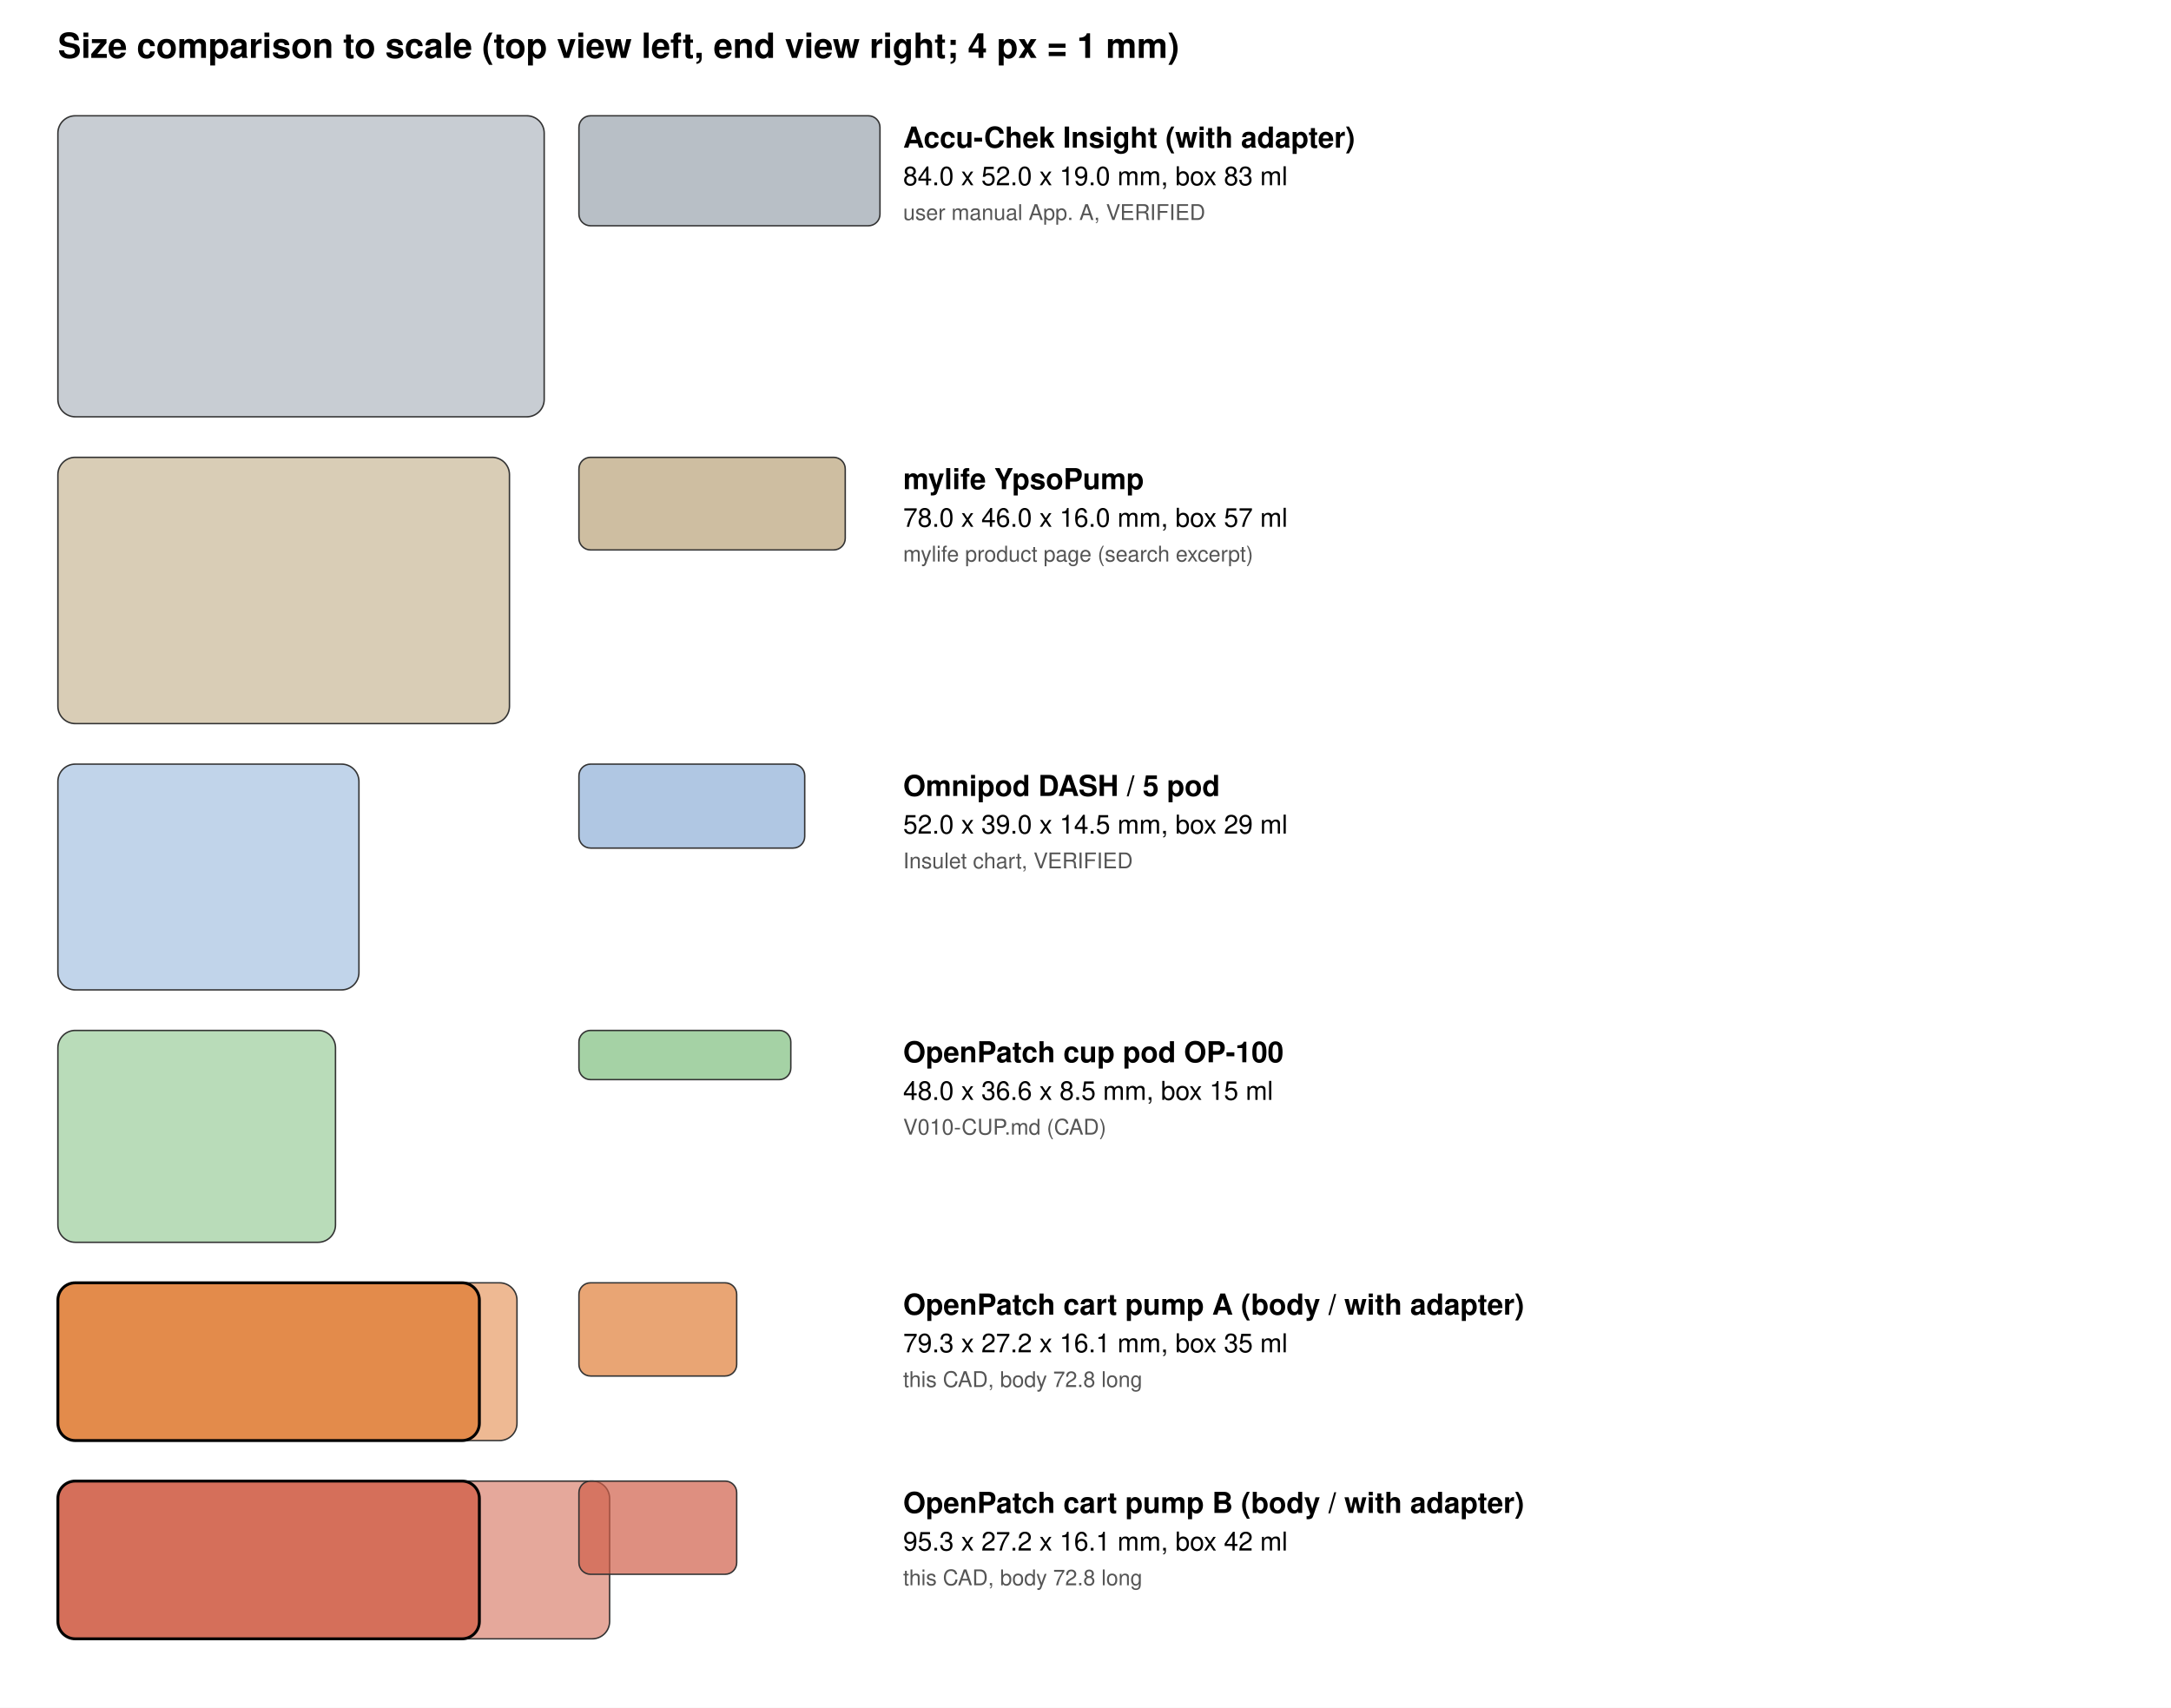
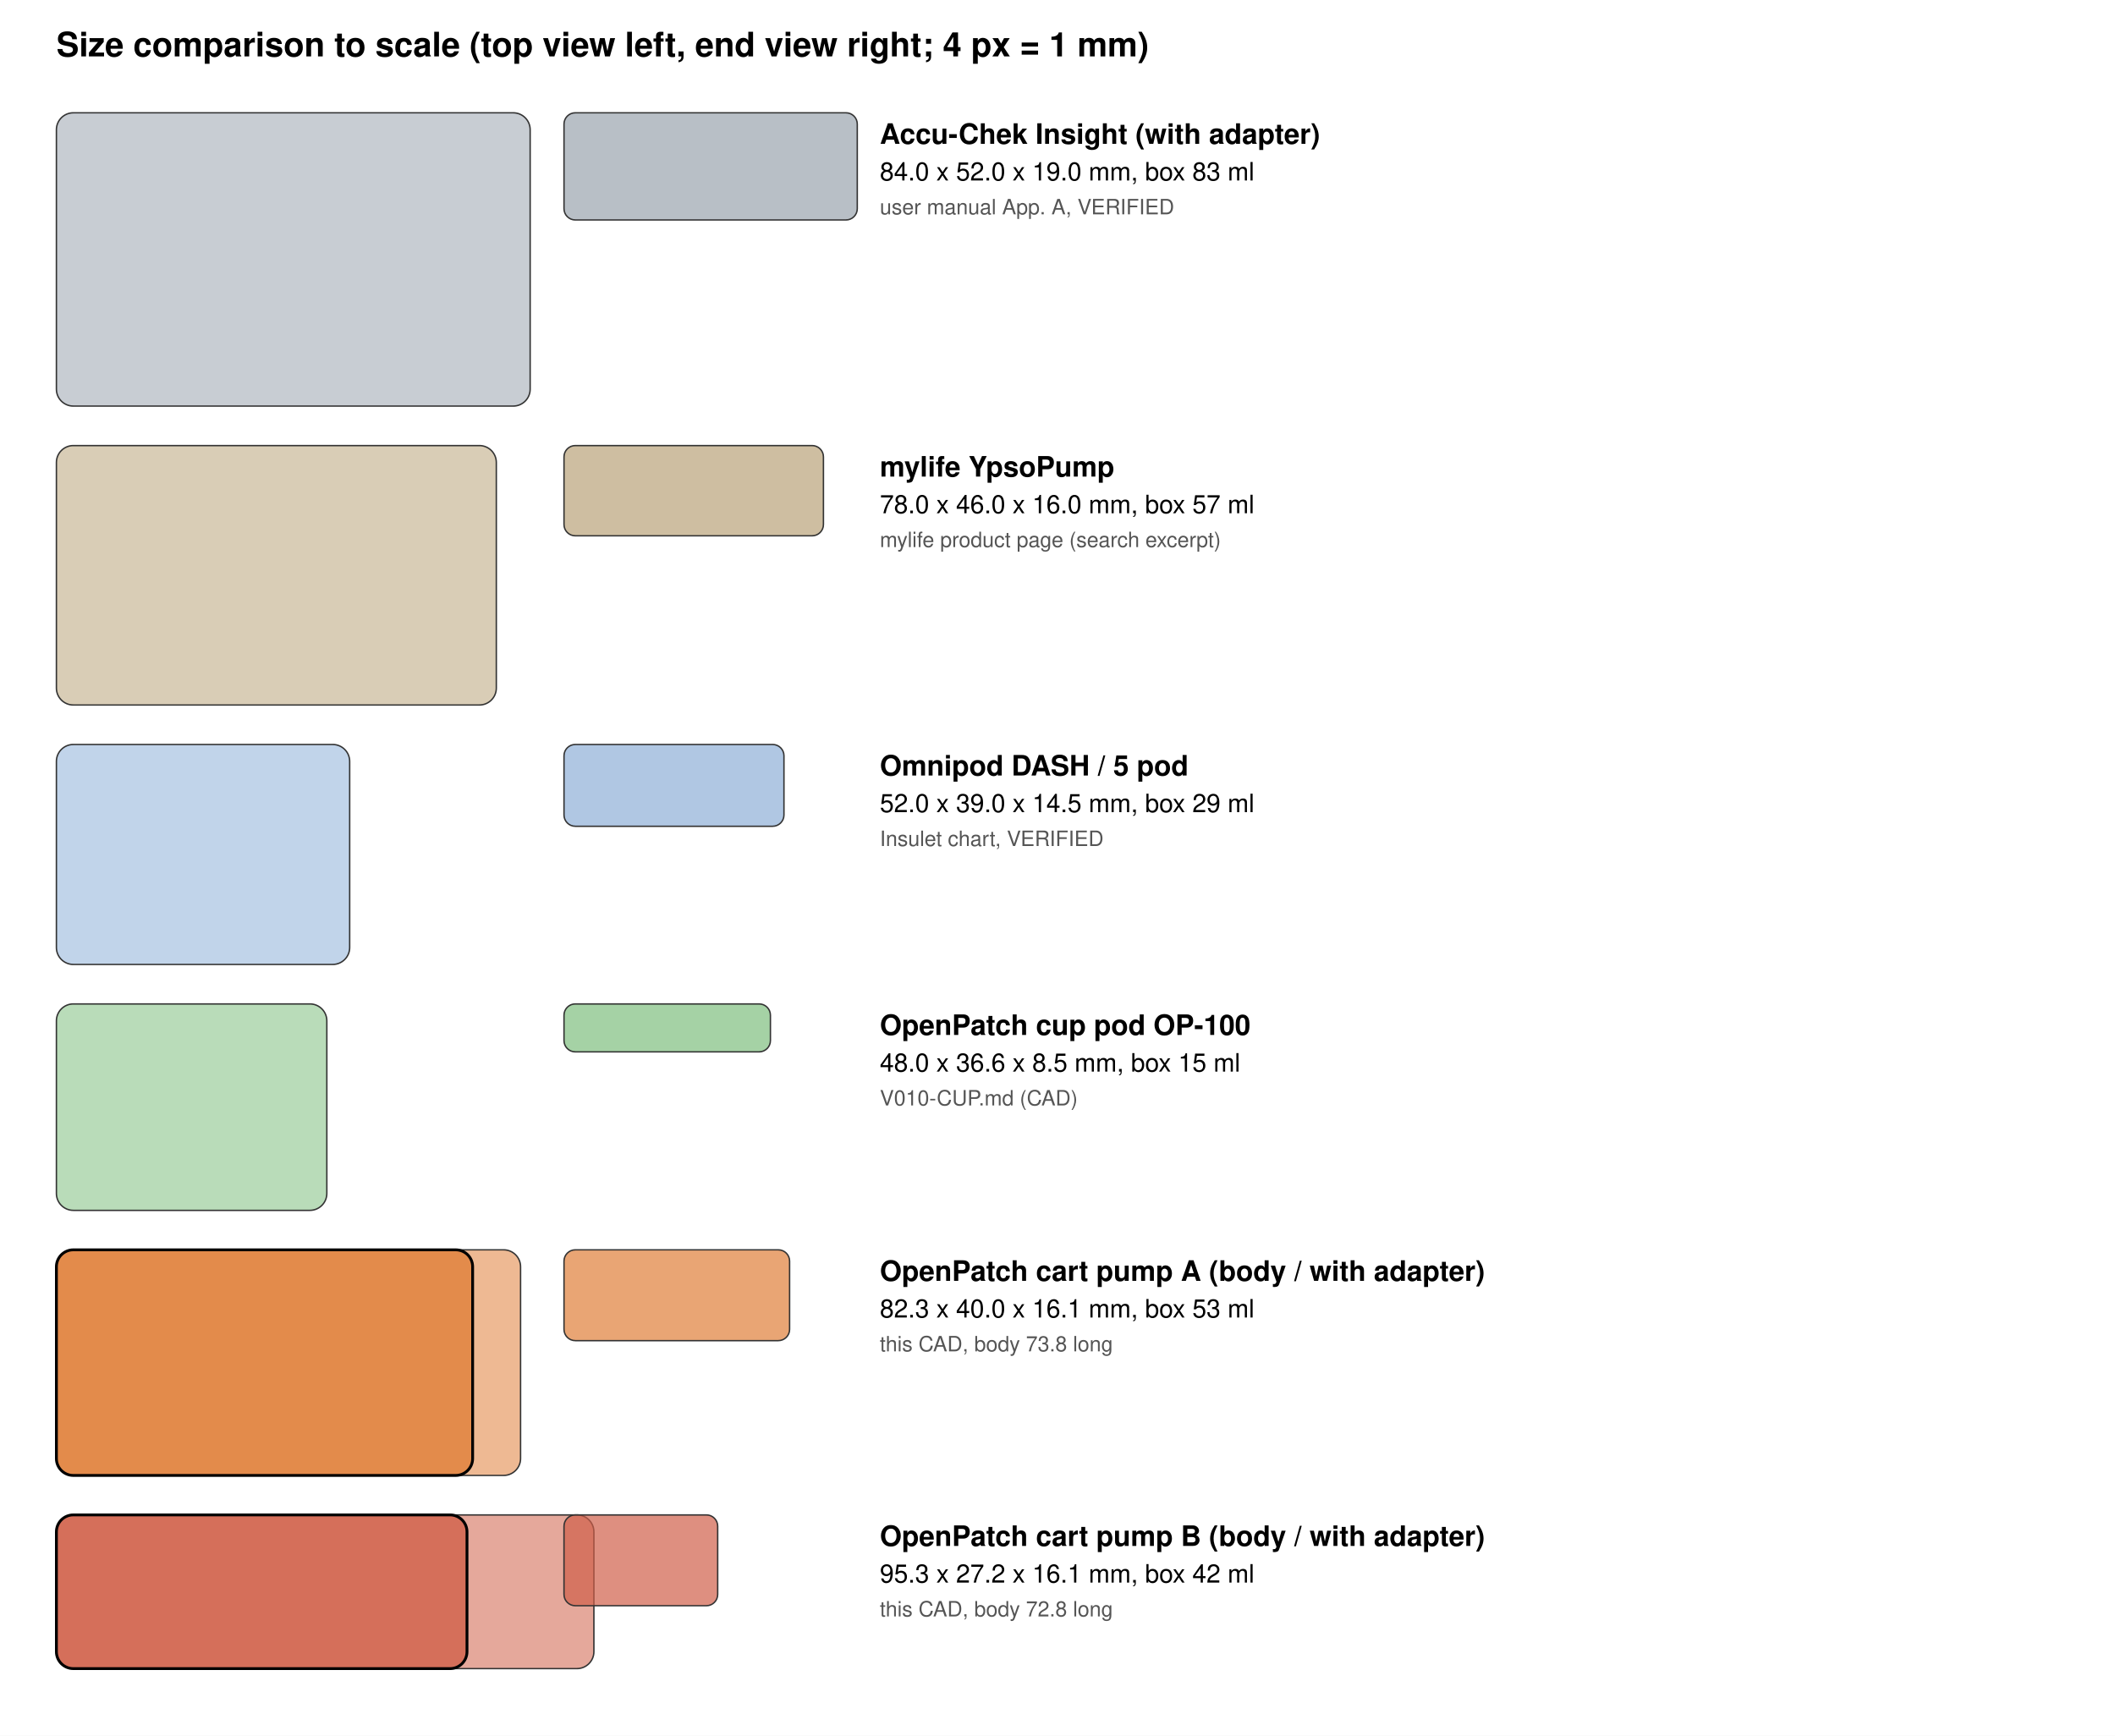
- <svg xmlns="http://www.w3.org/2000/svg" width="1500" height="1180">
+ <svg xmlns="http://www.w3.org/2000/svg" width="1500" height="1231">
  <rect width="100%" height="100%" fill="#fff" />
  <text x="40" y="40" font-family="Helvetica,Arial,sans-serif" font-size="24" font-weight="bold">Size comparison to scale (top view left, end view right; 4 px = 1 mm)</text>
  <rect x="40" y="80" width="336.0" height="208.0" rx="12" fill="#9aa4ae" fill-opacity="0.55" stroke="#333" />
  <rect x="400.0" y="80" width="208.0" height="76.0" rx="8" fill="#9aa4ae" fill-opacity="0.7" stroke="#333" />
  <text x="624.0" y="102" font-family="Helvetica,Arial,sans-serif" font-size="20" font-weight="bold">Accu-Chek Insight (with adapter)</text>
  <text x="624.0" y="128" font-family="Helvetica,Arial,sans-serif" font-size="18">84.0 x 52.0 x 19.0 mm, box 83 ml</text>
  <text x="624.0" y="152" font-family="Helvetica,Arial,sans-serif" font-size="15" fill="#555">user manual App. A, VERIFIED</text>
  <rect x="40" y="316.0" width="312.0" height="184.0" rx="12" fill="#b9a37a" fill-opacity="0.55" stroke="#333" />
  <rect x="400.0" y="316.0" width="184.0" height="64.0" rx="8" fill="#b9a37a" fill-opacity="0.7" stroke="#333" />
  <text x="624.0" y="338.0" font-family="Helvetica,Arial,sans-serif" font-size="20" font-weight="bold">mylife YpsoPump</text>
  <text x="624.0" y="364.0" font-family="Helvetica,Arial,sans-serif" font-size="18">78.0 x 46.0 x 16.0 mm, box 57 ml</text>
  <text x="624.0" y="388.0" font-family="Helvetica,Arial,sans-serif" font-size="15" fill="#555">mylife product page (search excerpt)</text>
  <rect x="40" y="528.0" width="208.0" height="156.0" rx="12" fill="#8fb0d8" fill-opacity="0.55" stroke="#333" />
  <rect x="400.0" y="528.0" width="156.0" height="58.0" rx="8" fill="#8fb0d8" fill-opacity="0.7" stroke="#333" />
  <text x="624.0" y="550.0" font-family="Helvetica,Arial,sans-serif" font-size="20" font-weight="bold">Omnipod DASH / 5 pod</text>
  <text x="624.0" y="576.0" font-family="Helvetica,Arial,sans-serif" font-size="18">52.0 x 39.0 x 14.5 mm, box 29 ml</text>
  <text x="624.0" y="600.0" font-family="Helvetica,Arial,sans-serif" font-size="15" fill="#555">Insulet chart, VERIFIED</text>
  <rect x="40" y="712.0" width="191.8" height="146.4" rx="12" fill="#7fbf7f" fill-opacity="0.55" stroke="#333" />
  <rect x="400.0" y="712.0" width="146.4" height="34.0" rx="8" fill="#7fbf7f" fill-opacity="0.7" stroke="#333" />
  <text x="624.0" y="734.0" font-family="Helvetica,Arial,sans-serif" font-size="20" font-weight="bold">OpenPatch cup pod OP-100</text>
  <text x="624.0" y="760.0" font-family="Helvetica,Arial,sans-serif" font-size="18">48.0 x 36.6 x 8.5 mm, box 15 ml</text>
  <text x="624.0" y="784.0" font-family="Helvetica,Arial,sans-serif" font-size="15" fill="#555">V010-CUP.md (CAD)</text>
-   <rect x="40" y="886.4" width="317.2" height="109.0" rx="12" fill="#e0803a" fill-opacity="0.55" stroke="#333" />
-   <rect x="40" y="886.4" width="291.2" height="109.0" rx="12" fill="#e0803a" fill-opacity="0.8" stroke="#000" stroke-width="2" />
-   <rect x="400.0" y="886.4" width="109.0" height="64.4" rx="8" fill="#e0803a" fill-opacity="0.7" stroke="#333" />
+   <rect x="40" y="886.4" width="329.2" height="160.0" rx="12" fill="#e0803a" fill-opacity="0.55" stroke="#333" />
+   <rect x="40" y="886.4" width="295.2" height="160.0" rx="12" fill="#e0803a" fill-opacity="0.8" stroke="#000" stroke-width="2" />
+   <rect x="400.0" y="886.4" width="160.0" height="64.4" rx="8" fill="#e0803a" fill-opacity="0.7" stroke="#333" />
  <text x="624.0" y="908.4" font-family="Helvetica,Arial,sans-serif" font-size="20" font-weight="bold">OpenPatch cart pump A (body / with adapter)</text>
-   <text x="624.0" y="934.4" font-family="Helvetica,Arial,sans-serif" font-size="18">79.3 x 27.2 x 16.1 mm, box 35 ml</text>
-   <text x="624.0" y="958.4" font-family="Helvetica,Arial,sans-serif" font-size="15" fill="#555">this CAD, body 72.8 long</text>
-   <rect x="40" y="1023.4" width="381.2" height="109.0" rx="12" fill="#d0604a" fill-opacity="0.55" stroke="#333" />
-   <rect x="40" y="1023.4" width="291.2" height="109.0" rx="12" fill="#d0604a" fill-opacity="0.8" stroke="#000" stroke-width="2" />
-   <rect x="400.0" y="1023.4" width="109.0" height="64.4" rx="8" fill="#d0604a" fill-opacity="0.7" stroke="#333" />
-   <text x="624.0" y="1045.4" font-family="Helvetica,Arial,sans-serif" font-size="20" font-weight="bold">OpenPatch cart pump B (body / with adapter)</text>
-   <text x="624.0" y="1071.4" font-family="Helvetica,Arial,sans-serif" font-size="18">95.3 x 27.2 x 16.1 mm, box 42 ml</text>
-   <text x="624.0" y="1095.4" font-family="Helvetica,Arial,sans-serif" font-size="15" fill="#555">this CAD, body 72.8 long</text>
+   <text x="624.0" y="934.4" font-family="Helvetica,Arial,sans-serif" font-size="18">82.3 x 40.0 x 16.1 mm, box 53 ml</text>
+   <text x="624.0" y="958.4" font-family="Helvetica,Arial,sans-serif" font-size="15" fill="#555">this CAD, body 73.8 long</text>
+   <rect x="40" y="1074.4" width="381.2" height="109.0" rx="12" fill="#d0604a" fill-opacity="0.55" stroke="#333" />
+   <rect x="40" y="1074.4" width="291.2" height="109.0" rx="12" fill="#d0604a" fill-opacity="0.8" stroke="#000" stroke-width="2" />
+   <rect x="400.0" y="1074.4" width="109.0" height="64.4" rx="8" fill="#d0604a" fill-opacity="0.7" stroke="#333" />
+   <text x="624.0" y="1096.4" font-family="Helvetica,Arial,sans-serif" font-size="20" font-weight="bold">OpenPatch cart pump B (body / with adapter)</text>
+   <text x="624.0" y="1122.4" font-family="Helvetica,Arial,sans-serif" font-size="18">95.3 x 27.2 x 16.1 mm, box 42 ml</text>
+   <text x="624.0" y="1146.4" font-family="Helvetica,Arial,sans-serif" font-size="15" fill="#555">this CAD, body 72.8 long</text>
</svg>
